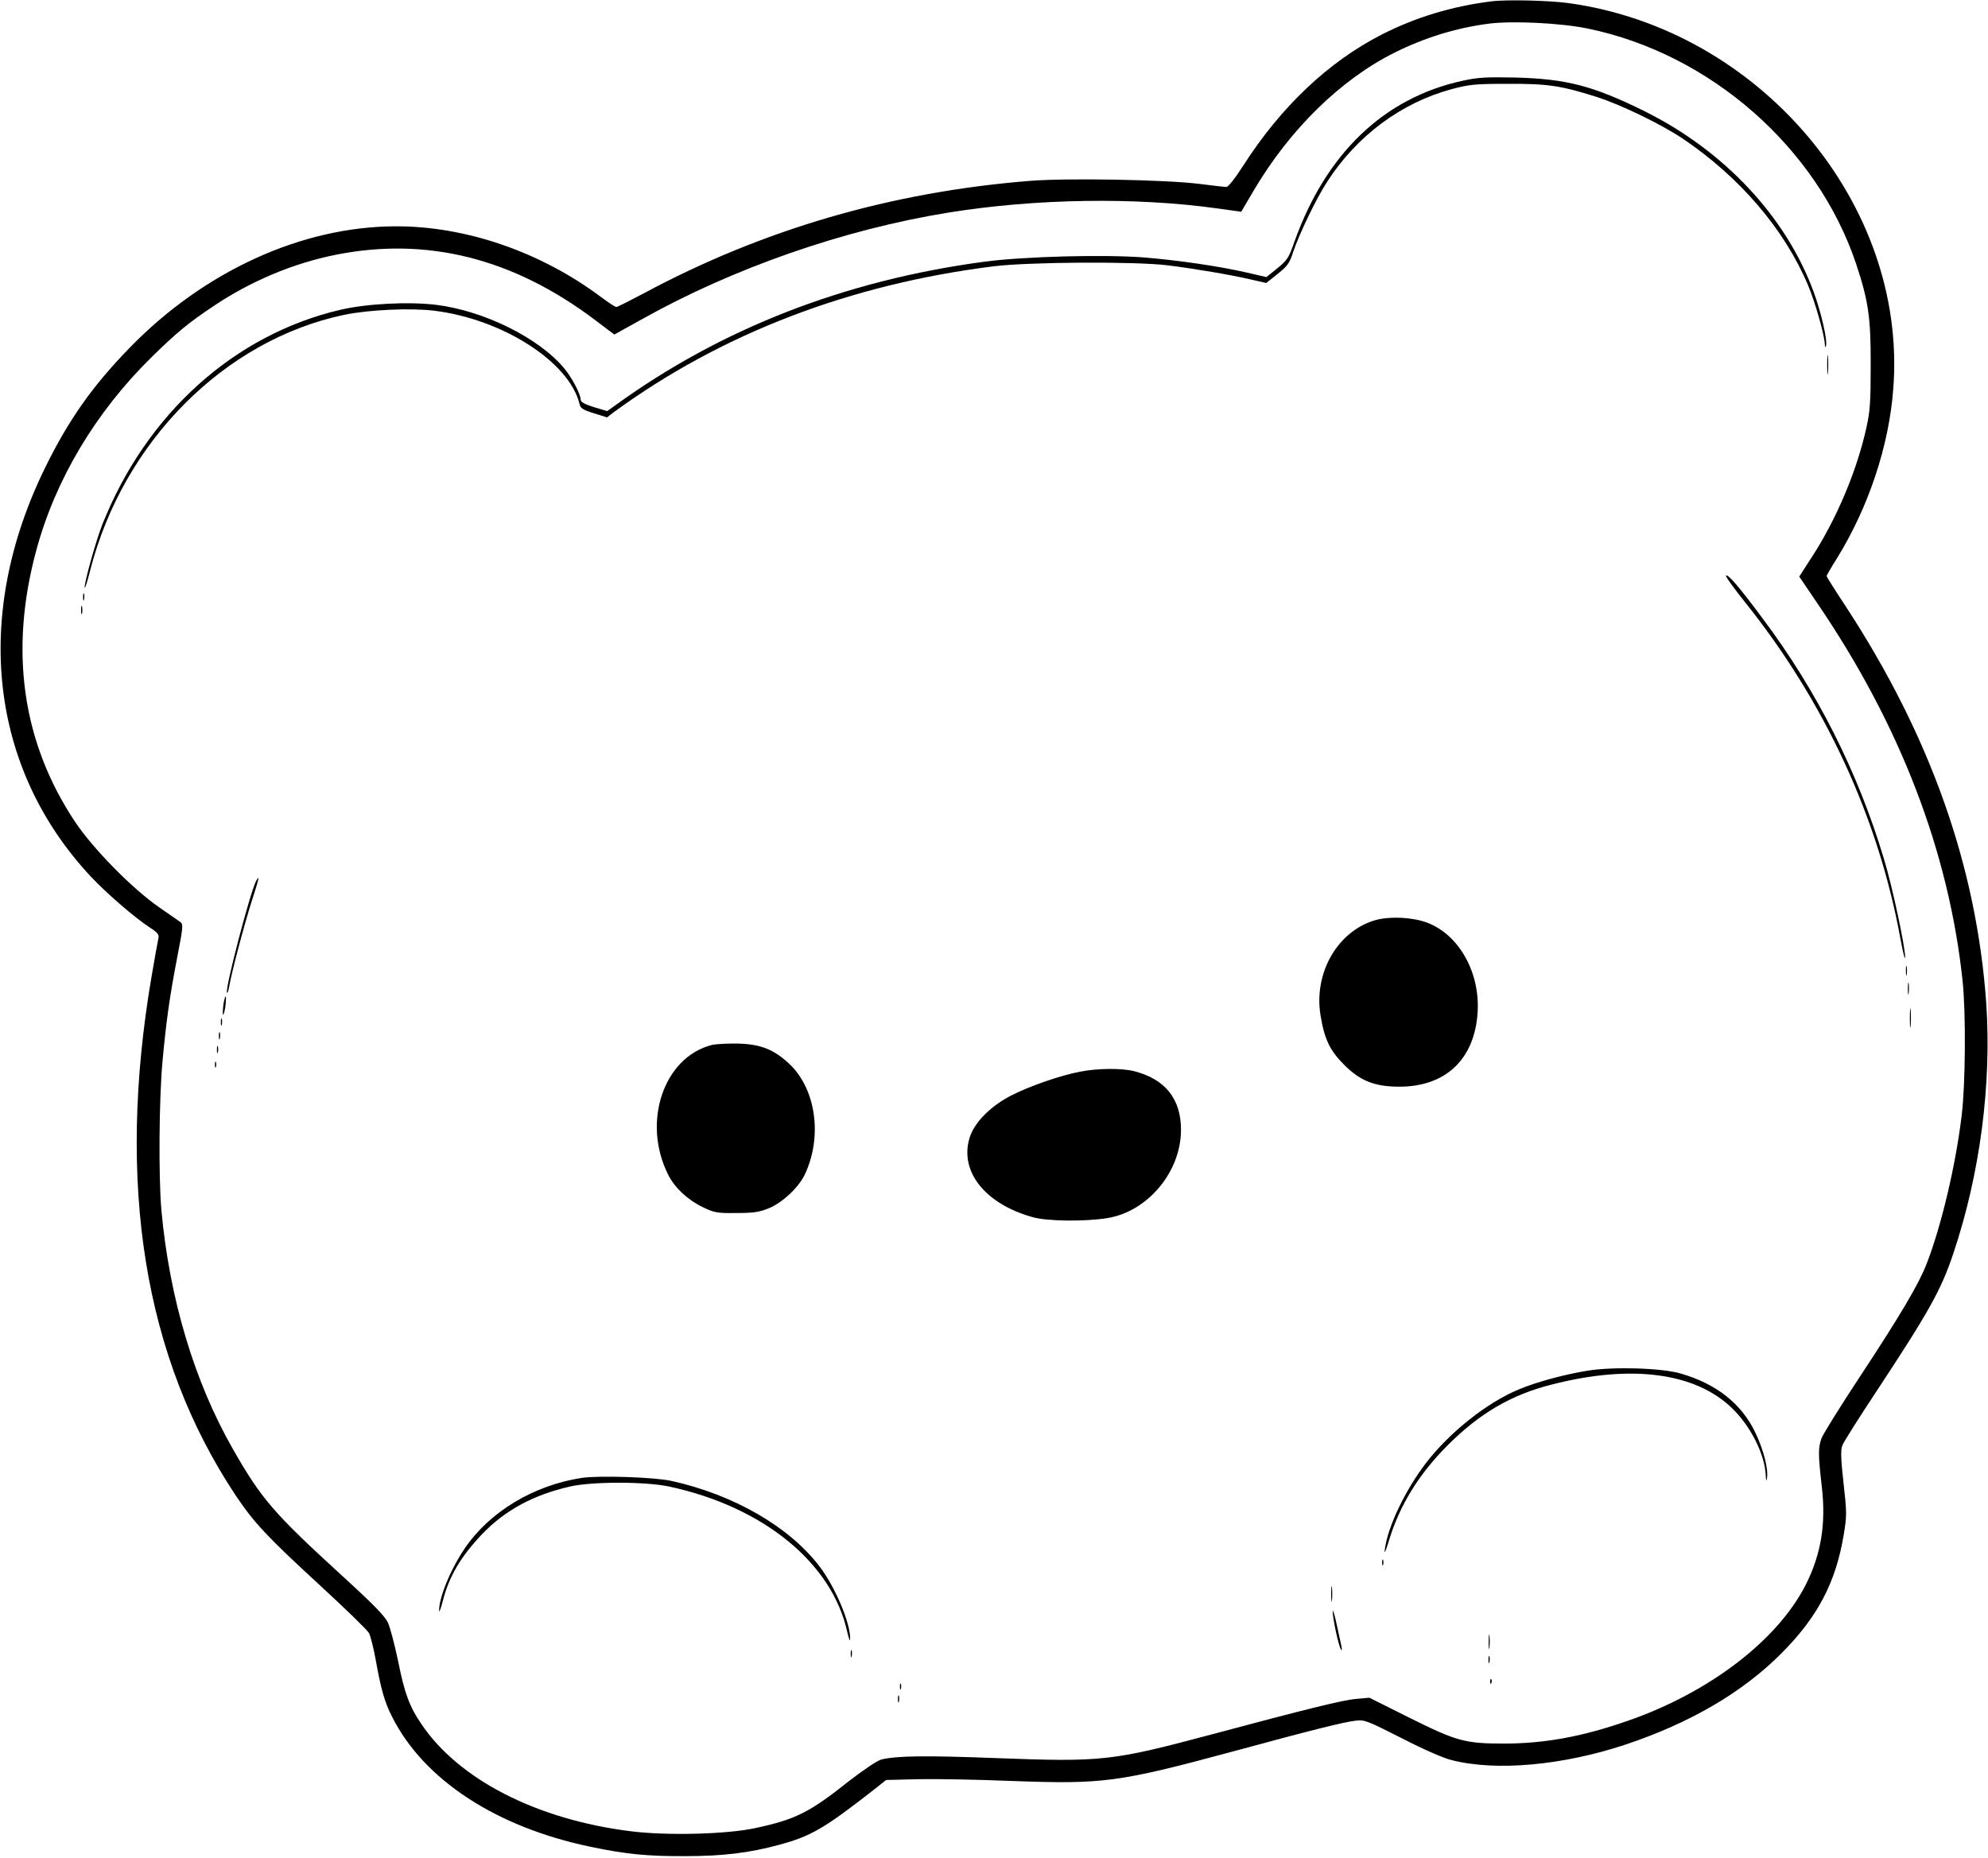
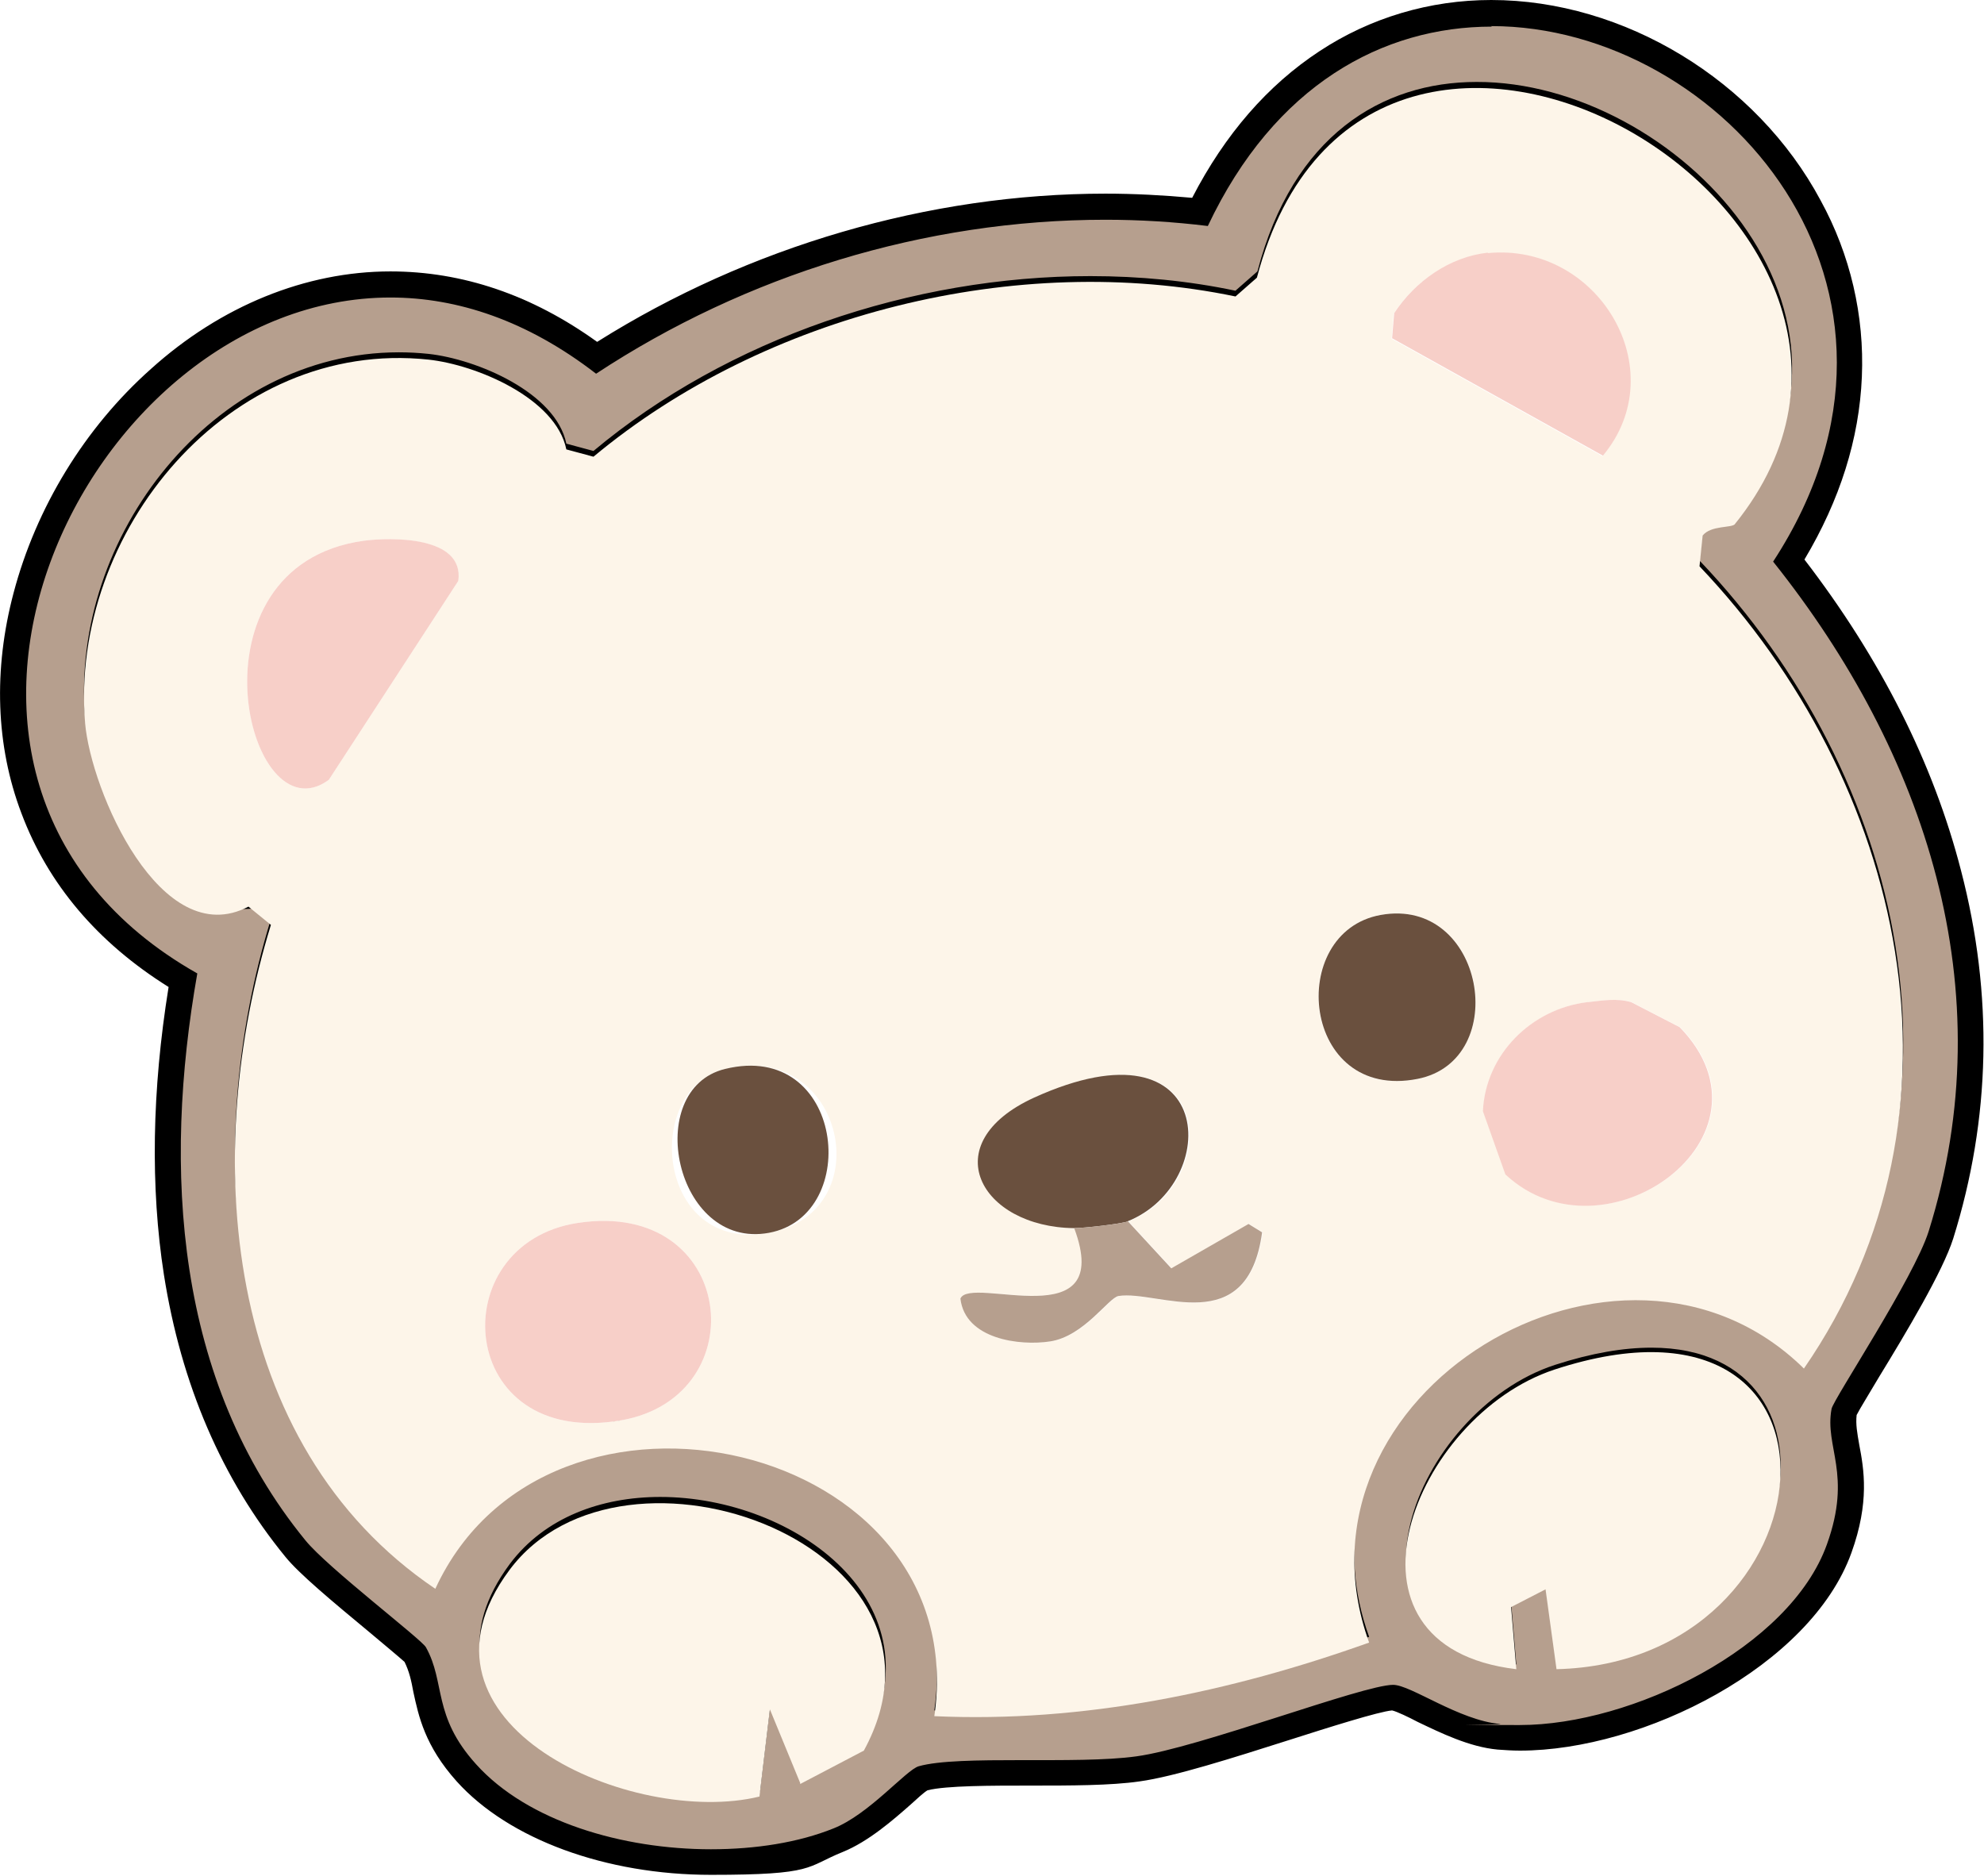
- <svg xmlns="http://www.w3.org/2000/svg" version="1.0" width="1010pt" height="944pt" viewBox="0 0 1010 944" preserveAspectRatio="xMidYMid meet">
-   <g transform="translate(0,944) scale(0.1,-0.1)" fill="#000000" stroke="none">
-     <path d="M7575 9433 c-203 -26 -385 -82 -554 -168 -272 -139 -513 -367 -705 -667 -41 -64 -76 -108 -85 -108 -9 0 -72 7 -141 16 -174 21 -669 30 -856 15 -705 -56 -1360 -247 -1966 -573 -70 -37 -131 -68 -137 -68 -5 0 -41 23 -78 51 -306 229 -686 360 -1043 359 -478 -1 -976 -229 -1355 -621 -188 -194 -307 -364 -425 -604 -370 -753 -284 -1528 232 -2080 78 -83 223 -209 299 -258 40 -26 48 -36 44 -54 -3 -13 -19 -101 -35 -195 -180 -1057 -38 -1935 426 -2635 96 -143 158 -209 436 -465 125 -115 235 -222 243 -237 8 -16 24 -80 35 -142 26 -145 44 -208 82 -283 161 -320 528 -560 1006 -660 181 -38 292 -49 482 -48 192 0 326 16 480 58 159 43 227 82 479 279 l63 50 162 4 c88 2 303 -2 476 -9 465 -17 539 -8 1128 151 412 112 559 148 617 155 48 6 57 2 235 -88 111 -57 213 -102 255 -112 226 -58 563 -27 881 78 330 110 597 266 795 465 184 185 276 360 316 602 16 96 16 112 -1 263 -14 125 -15 168 -6 191 6 17 83 138 170 270 270 409 332 520 394 706 136 405 195 861 167 1272 -49 692 -283 1356 -712 2013 -55 83 -99 153 -99 157 0 3 23 43 52 89 161 260 266 574 287 866 71 934 -677 1821 -1648 1956 -101 14 -318 19 -396 9z m491 -138 c623 -128 1166 -605 1364 -1196 62 -187 75 -272 74 -514 0 -189 -3 -234 -22 -319 -49 -222 -154 -469 -281 -663 l-60 -93 95 -140 c418 -615 665 -1258 735 -1915 17 -162 15 -523 -5 -685 -30 -251 -103 -559 -177 -750 -40 -104 -132 -260 -342 -579 -99 -150 -186 -290 -193 -310 -17 -47 -17 -83 1 -240 23 -193 -2 -347 -81 -504 -143 -282 -489 -547 -903 -691 -232 -81 -424 -116 -631 -116 -197 0 -240 12 -479 131 l-204 102 -66 -6 c-65 -5 -248 -50 -741 -182 -502 -134 -553 -139 -1085 -119 -360 14 -511 12 -587 -7 -22 -6 -86 -49 -164 -109 -202 -161 -273 -196 -479 -240 -145 -31 -451 -39 -635 -15 -475 60 -870 263 -1059 544 -61 89 -86 157 -119 323 -17 80 -39 165 -50 190 -15 34 -67 88 -233 240 -350 320 -411 391 -556 645 -195 341 -322 764 -363 1213 -15 171 -12 571 6 761 19 204 35 319 75 528 29 147 30 165 16 175 -8 6 -57 40 -109 76 -136 94 -336 298 -426 433 -270 405 -336 872 -197 1383 97 358 301 699 582 976 127 125 189 177 320 264 188 126 403 216 617 259 465 93 903 -17 1319 -331 l98 -74 137 76 c467 262 1030 458 1562 544 442 71 948 79 1364 21 l122 -17 63 107 c184 312 442 565 717 702 152 76 315 126 480 147 121 15 365 3 500 -25z" />
-     <path d="M7432 9030 c-401 -87 -695 -369 -856 -819 -28 -81 -36 -93 -86 -134 l-56 -45 -104 24 c-142 32 -335 60 -508 75 -203 17 -621 6 -822 -21 -710 -95 -1340 -341 -1880 -734 l-35 -25 -67 20 c-48 15 -68 26 -68 38 0 28 -45 114 -85 161 -129 154 -407 291 -649 321 -141 17 -353 6 -486 -25 -540 -126 -987 -529 -1210 -1091 -32 -81 -90 -288 -90 -320 1 -11 14 30 29 90 168 651 681 1167 1289 1295 123 26 338 36 459 21 347 -43 685 -260 737 -473 5 -23 16 -30 73 -48 l67 -21 35 27 c548 400 1201 650 1931 741 182 22 716 25 880 5 139 -17 326 -49 424 -72 l79 -18 58 46 c51 41 61 55 79 112 30 90 119 275 173 357 151 234 377 401 632 470 91 24 118 27 285 27 202 1 270 -9 450 -66 121 -38 330 -139 440 -213 289 -195 516 -460 636 -745 36 -86 83 -251 85 -299 1 -17 3 -20 6 -8 8 29 -26 175 -64 277 -141 381 -454 714 -858 915 -261 129 -396 164 -655 171 -149 3 -189 1 -268 -16z" />
-     <path d="M9283 7585 c0 -44 2 -61 4 -37 2 23 2 59 0 80 -2 20 -4 1 -4 -43z" />
-     <path d="M8769 6515 c-4 -3 39 -63 95 -133 407 -508 680 -1099 791 -1712 13 -69 23 -111 24 -95 1 50 -65 362 -109 505 -132 439 -339 849 -614 1216 -118 159 -178 229 -187 219z" />
-     <path d="M422 6405 c0 -16 2 -22 5 -12 2 9 2 23 0 30 -3 6 -5 -1 -5 -18z" />
-     <path d="M412 6340 c0 -19 2 -27 5 -17 2 9 2 25 0 35 -3 9 -5 1 -5 -18z" />
-     <path d="M1301 4963 c-30 -57 -157 -541 -148 -567 2 -6 7 7 11 29 14 80 76 313 114 433 38 117 44 142 23 105z" />
-     <path d="M6990 4765 c-193 -54 -317 -268 -281 -485 20 -121 47 -178 120 -251 82 -82 155 -111 281 -111 235 0 382 140 397 377 13 203 -94 394 -255 456 -74 28 -188 34 -262 14z" />
-     <path d="M9683 4505 c0 -22 2 -30 4 -17 2 12 2 30 0 40 -3 9 -5 -1 -4 -23z" />
-     <path d="M9693 4415 c0 -27 2 -38 4 -22 2 15 2 37 0 50 -2 12 -4 0 -4 -28z" />
-     <path d="M1135 4335 c-3 -26 -4 -49 -2 -51 3 -3 8 16 12 41 3 26 4 49 2 51 -3 3 -8 -16 -12 -41z" />
-     <path d="M9703 4265 c0 -44 2 -61 4 -37 2 23 2 59 0 80 -2 20 -4 1 -4 -43z" />
-     <path d="M1122 4245 c0 -16 2 -22 5 -12 2 9 2 23 0 30 -3 6 -5 -1 -5 -18z" />
-     <path d="M1112 4175 c0 -16 2 -22 5 -12 2 9 2 23 0 30 -3 6 -5 -1 -5 -18z" />
-     <path d="M3617 4130 c-246 -62 -357 -393 -222 -660 33 -66 100 -128 175 -164 60 -29 73 -31 170 -30 85 0 116 4 163 23 69 27 153 105 185 171 92 193 58 436 -78 564 -78 73 -145 100 -260 103 -52 1 -112 -2 -133 -7z" />
-     <path d="M1102 4105 c0 -16 2 -22 5 -12 2 9 2 23 0 30 -3 6 -5 -1 -5 -18z" />
-     <path d="M1092 4030 c0 -14 2 -19 5 -12 2 6 2 18 0 25 -3 6 -5 1 -5 -13z" />
-     <path d="M5486 3994 c-99 -19 -249 -71 -341 -117 -111 -55 -197 -142 -220 -222 -50 -171 83 -335 325 -401 74 -20 261 -22 375 -4 206 33 375 235 375 449 0 156 -79 256 -235 297 -63 17 -189 16 -279 -2z" />
-     <path d="M8067 2475 c-119 -19 -262 -58 -350 -95 -162 -67 -352 -218 -472 -374 -105 -137 -193 -321 -209 -436 -4 -31 2 -19 20 40 54 179 151 338 299 486 162 162 323 257 531 309 403 103 727 60 914 -121 95 -92 167 -236 171 -343 1 -27 3 -30 6 -12 8 44 -17 144 -59 231 -70 147 -198 248 -378 300 -98 29 -343 36 -473 15z" />
-     <path d="M2955 1930 c-245 -38 -467 -172 -593 -357 -74 -109 -133 -254 -131 -319 0 -11 9 13 19 52 32 125 91 224 199 338 116 121 259 199 446 242 112 26 384 26 505 0 479 -103 829 -389 905 -741 8 -33 14 -49 14 -35 3 79 -74 262 -153 367 -154 204 -438 368 -756 438 -89 19 -366 28 -455 15z" />
-     <path d="M7022 1500 c0 -14 2 -19 5 -12 2 6 2 18 0 25 -3 6 -5 1 -5 -13z" />
-     <path d="M6763 1340 c0 -36 2 -50 4 -32 2 17 2 47 0 65 -2 17 -4 3 -4 -33z" />
-     <path d="M6771 1252 c-1 -32 29 -174 41 -192 6 -11 7 -6 3 15 -4 17 -15 68 -25 115 -10 47 -19 75 -19 62z" />
-     <path d="M7563 1095 c0 -33 2 -45 4 -27 2 18 2 45 0 60 -2 15 -4 0 -4 -33z" />
-     <path d="M4322 1035 c0 -16 2 -22 5 -12 2 9 2 23 0 30 -3 6 -5 -1 -5 -18z" />
-     <path d="M7562 1005 c0 -16 2 -22 5 -12 2 9 2 23 0 30 -3 6 -5 -1 -5 -18z" />
-     <path d="M7571 894 c0 -11 3 -14 6 -6 3 7 2 16 -1 19 -3 4 -6 -2 -5 -13z" />
-     <path d="M4572 870 c0 -14 2 -19 5 -12 2 6 2 18 0 25 -3 6 -5 1 -5 -13z" />
-     <path d="M4562 805 c0 -16 2 -22 5 -12 2 9 2 23 0 30 -3 6 -5 -1 -5 -18z" />
+ <svg xmlns="http://www.w3.org/2000/svg" id="Capa_2" data-name="Capa 2" viewBox="0 0 380.1 359.3">
+   <g id="Capa_1-2" data-name="Capa 1">
+     <g>
+       <path d="M369.5,236.8c14.4-46.3-.7-91.7-29.8-128.3,50.2-76.9-68.3-149.3-108.4-64.3-40.9-4.9-83,5.9-117.1,28.4C40.5,15.3-42.3,142.2,37.8,187.5c-6.6,37.4-4.2,78,20.7,108.6,4.2,5.1,22.3,19,23.1,20.5,3.8,6.8,1.2,13.1,9.6,22.4,14.9,16.5,48.5,20.2,68.4,12.3,6.8-2.7,13.9-11.2,16.3-11.9,7.6-2.2,30.3-.4,41.7-1.9,11.9-1.6,43.4-13.7,49.2-13.7,3.5,0,12.7,6.8,20.5,7.5,21.3,2,55.1-13.4,62.6-34.4,4.9-13.6-.4-18.6.9-26,.4-1.9,15.8-25.1,18.6-34ZM165.5,335.3l-12.2,6.4-5.8-14.1-2,16.7c-24.1,5.9-69.9-13.8-47.9-43.4,21.8-29.3,89.1-4.3,67.9,34.6ZM298.2,319.8l-2.1-15.3-6.6,3.4,1,11.9c-37.1-4.4-19.7-48.5,7.3-57.4,61-20,54.3,56.1.4,57.4ZM345.5,262.2c-35.1-34.5-100.5,4.8-83.3,52.5-26.6,9.5-54.8,15.4-83.3,14.1,7.6-52.8-74-71.3-95.6-24.4-41-27.7-44.9-83.7-31.5-127.2l-4.3-3.5c-16.8,8.8-30.2-22.2-31.3-35.2-3-36.4,27.5-73.7,65.8-69.6,9.2,1,24.4,7.4,26.4,17.2l5.2,1.4c32.9-27.4,81.2-39.4,123-30.7l4.1-3.6c21.2-80.4,138.3-10.5,91.5,47.3-.6.8-4.6.2-6.2,2.2l-.6,5.9c39.2,41.2,54,104.4,20,153.7Z" style="fill: #b69f8e;" />
+       <g>
+         <path d="M136.2,356.8c-19.4,0-37.3-6.6-46.8-17.1-5.7-6.3-6.8-11.4-7.7-15.9-.5-2.5-1-4.6-2.2-6.8-.7-.8-4-3.5-7-6-5.9-4.9-13.3-11-16-14.3-21.6-26.5-29.1-64.2-21.6-108.9C8.2,171.9-3,144.5,5,114.2c9-34,39-59.7,69.9-59.7s27,4.7,39.5,14c29-18.7,63.5-29,97.4-29s12.1.3,18.1,1c12.1-24.6,31.9-38,55.8-38s49,14.9,61,37.1c11.5,21.3,10.1,45.3-4,67.8,32,40.9,42.4,86.8,29.2,129.2-1.9,6-8.9,17.6-14,26-2,3.2-4.2,6.9-4.6,7.8-.4,2.3,0,4.4.4,6.8.8,4.6,1.8,10.3-1.4,19.4-7.4,20.8-38.4,36.3-61.1,36.3s0,0,0,0c-1.4,0-2.8,0-4.1-.2-5-.5-10.2-3-14.5-5.1-2.2-1.1-5-2.4-5.9-2.4-2.4,0-11.9,3.1-20.4,5.8-10.9,3.5-22.1,7.1-28.5,8-5.4.7-13,.7-20.5.7s-17,0-20.8,1.1c-.6.2-2.4,1.8-3.8,3.1-3.3,2.9-7.8,6.9-12.3,8.7-6.9,2.7-15.3,4.2-24.4,4.2ZM126.4,289.4c-11.6,0-21.1,4.2-26.8,11.8-5.6,7.6-6.8,14.8-3.5,21.4,6,12,25.1,19.1,40,19.1s4.9-.2,7.1-.6l1.8-14.9c.1-1.1,1-2,2.1-2.2.1,0,.2,0,.3,0,1,0,1.9.6,2.3,1.6l4.7,11.6,9.1-4.7c4.5-8.6,4.6-17.1.1-24.6-6.4-10.9-21.8-18.5-37.4-18.5ZM181.8,325.4c1.7,0,3.5,0,5.2,0,22.5,0,46.7-4.5,72.1-13.3-4.4-14.4-2.1-29.1,6.8-41.7,10.6-15.1,29.2-24.9,47.5-24.9s22.9,4.1,31.7,11.8c33.5-51.2,12.7-112.4-21.3-148.2-.5-.5-.7-1.2-.7-2l.6-5.9c0-.5.2-.9.5-1.3,1.6-2,4.2-2.4,6-2.6.2,0,.4,0,.6,0,10.9-13.8,12.9-29.7,5.7-44.8-9.3-19.6-32.4-34.3-53.7-34.3s-33.7,12.2-39.6,34.5c-.1.5-.4.9-.8,1.2l-4.1,3.6c-.5.4-1,.6-1.6.6s-.3,0-.5,0c-8.8-1.8-17.9-2.7-27.3-2.7-34.4,0-68.6,12-93.6,33-.5.4-1,.6-1.6.6s-.4,0-.7,0l-5.2-1.4c-.9-.2-1.6-1-1.8-1.9-1.7-8-15.2-14.2-24.2-15.2-1.8-.2-3.7-.3-5.5-.3-15,0-29.3,6.6-40.4,18.6-12.2,13.3-18.6,31.4-17.2,48.6,1,11.8,11.3,34.5,22.8,34.5,1.6,0,3.2-.4,4.8-1.3.4-.2.8-.3,1.2-.3.6,0,1.1.2,1.6.6l4.3,3.5c.8.6,1.1,1.7.8,2.7-12.9,41.8-9,95.5,28.2,122.8,8.6-16.2,25.4-25.7,45.5-25.7s33.4,7,43.5,18.6c7.9,9.1,11.5,20.4,10.3,32.8ZM296.1,301.1c.4,0,.8,0,1.2.3.7.4,1.2,1.1,1.3,1.9l1.8,13c23.9-1.6,38.5-19.4,38.3-35.7-.1-9.6-6-19.9-22.3-19.9s-11.2,1.1-17.7,3.2c-15.1,5-28.1,22.9-26.7,36.9.8,8.1,6.3,13.3,15.8,15.2l-.7-8.7c0-1,.4-2,1.4-2.4l6.6-3.4c.4-.2.7-.3,1.1-.3Z" style="fill: #b69f8e;" />
+         <path d="M285.7,5c44.2,0,88.2,50.2,54,102.6,29.2,36.6,44.3,82,29.8,128.3-2.8,8.9-18.2,32.1-18.6,34-1.4,7.4,4,12.4-.9,26-7.1,19.8-37.4,34.6-58.8,34.6s-2.6,0-3.8-.2c-7.9-.7-17.1-7.5-20.5-7.5h0c-5.8,0-37.3,12.1-49.2,13.7-11.4,1.6-34-.3-41.7,1.9-2.4.7-9.5,9.2-16.3,11.9-6.7,2.7-14.9,4-23.5,4-16.9,0-35.1-5.3-45-16.3-8.4-9.3-5.8-15.6-9.6-22.4-.8-1.5-18.9-15.3-23.1-20.5-25-30.6-27.3-71.2-20.7-108.6C-28,149.3,16.1,57,74.8,57c12.8,0,26.2,4.4,39.4,14.6,28.7-18.9,63-29.5,97.6-29.5,6.5,0,13.1.4,19.6,1.2,12.8-27.1,33.6-38.2,54.4-38.2M236.7,55.7c-9-1.9-18.4-2.8-27.8-2.8-34.2,0-69.5,12-95.2,33.5l-5.2-1.4c-2-9.8-17.2-16.2-26.4-17.2-1.9-.2-3.8-.3-5.7-.3-35.6,0-63,35.4-60.1,69.9,1,11.4,11.4,36.8,25.3,36.8s3.9-.5,6-1.6l4.3,3.5c-13.4,43.5-9.4,99.5,31.5,127.2,8.5-18.6,26.5-26.9,44.6-26.9,27.6,0,55.6,19.4,51,51.3,2.7.1,5.4.2,8,.2,25.8,0,51.1-5.7,75.3-14.3-12.7-35.1,19.3-65.6,51.1-65.6,11.4,0,22.9,4,32.2,13.1,34.1-49.3,19.3-112.5-20-153.7l.6-5.9c1.6-2,5.6-1.4,6.2-2.2,31.6-39.1-11.6-83.7-49.5-83.6-18.2,0-35.2,10.3-42,36.3l-4.1,3.6M290.5,318.9l-1-11.9,6.6-3.4,2.1,15.3c47.7-1.1,58.4-60.7,18.2-60.7-5.3,0-11.4,1-18.5,3.3-27,8.8-44.4,53-7.3,57.4M136.2,344.2c3.3,0,6.5-.3,9.4-1l2-16.7,5.8,14.1,12.2-6.4c14.8-27-13.3-47.4-39.1-47.4-11.3,0-22.1,3.9-28.8,12.8-19.4,26.1,13.8,44.5,38.5,44.5M285.7,0c-11.8,0-23.2,3.4-32.9,9.8-9.9,6.5-18.1,15.9-24.4,28.1-5.5-.5-11.1-.8-16.6-.8-33.8,0-68.3,10.1-97.4,28.4-12.5-9-25.8-13.5-39.6-13.5h0c-16.2,0-32.5,6.6-45.9,18.7-12.7,11.3-22,26.6-26.3,42.9-3.9,14.7-3.4,29.3,1.5,42.2,5.1,13.6,14.6,24.8,28.2,33.3-3.2,19.8-3.5,38.4-.9,55.1,3.3,21,11.1,39.2,23.3,54.1,2.6,3.2,8.7,8.3,16.3,14.6,2.5,2.1,5.5,4.6,6.5,5.5.9,1.8,1.3,3.6,1.7,5.8,1,4.6,2.2,10.3,8.3,17.1,10,11.1,28.6,17.9,48.7,17.9s18.1-1.5,25.3-4.4c4.9-2,9.6-6.1,13-9.1,1.1-1,2.5-2.3,3.2-2.7,3.6-.9,12.2-.9,19.8-.9,7.5,0,15.3,0,20.8-.8,6.6-.9,17.9-4.5,28.9-8,7.2-2.3,17-5.4,19.5-5.6.9.2,3.2,1.3,4.9,2.2,4.4,2.1,9.9,4.8,15.3,5.3,1.4.1,2.8.2,4.3.2,23.6,0,55.7-16.2,63.5-37.9,3.5-9.7,2.4-16,1.5-20.7-.4-2.3-.7-3.9-.5-5.7.6-1.2,2.6-4.4,4.3-7.3,5.2-8.5,12.2-20.2,14.2-26.5,7.2-23,7.7-46.7,1.5-70.5-5.3-20.6-15.4-40.6-30-59.6,6.8-11.4,10.5-23.1,11-35,.5-11.7-2.2-23.4-7.9-33.8C336.5,15.4,311.1,0,285.7,0h0ZM236.7,60.7c1.2,0,2.4-.4,3.3-1.2l4.1-3.6c.8-.7,1.3-1.5,1.5-2.5,5.5-21,18.7-32.6,37.2-32.6,20.4,0,42.5,14.1,51.4,32.9,4.7,9.9,7.6,25.1-4.8,41.4-1.9.3-5.1.8-7.2,3.5-.6.7-1,1.7-1.1,2.6l-.6,5.9c-.1,1.5.3,2.9,1.4,4,32.8,34.5,53.1,93.2,22.5,142.7-8.9-6.9-19.5-10.6-31.1-10.6-19,0-38.5,10.2-49.5,25.9-8.8,12.6-11.5,27.1-7.8,41.6-24.3,8.2-47.5,12.4-69.1,12.4s-1.7,0-2.6,0c.5-12-3.3-23-11.1-32-10.6-12.2-27.5-19.5-45.4-19.5-20,0-36.9,9-46.3,24.5-34.1-27-37.4-78.2-25.1-118.3.6-2,0-4.1-1.6-5.4l-4.3-3.5c-.9-.7-2-1.1-3.1-1.1-.8,0-1.6.2-2.3.6-1.3.7-2.4,1-3.6,1-9.7,0-19.4-21.3-20.3-32.2-1.4-16.5,4.8-34,16.6-46.7,10.6-11.5,24.3-17.8,38.5-17.8s3.5,0,5.2.3c8,.9,20.6,6.4,22.1,13.2.4,1.8,1.8,3.3,3.6,3.8l5.2,1.4c.4.1.9.2,1.3.2,1.2,0,2.3-.4,3.2-1.2,24.3-20.3,58.7-32.4,92-32.4s18.2.9,26.8,2.7c.3,0,.7.1,1,.1h0ZM284.9,312.6c-6.4-2.1-10-6.1-10.6-12.1-1.3-13,10.9-29.6,25-34.2,6.3-2.1,12-3.1,17-3.1h0c12.3,0,19.6,6.5,19.8,17.4.1,12.3-10.5,30.4-33.6,33l-1.5-10.7c-.2-1.6-1.2-3-2.6-3.8-.7-.4-1.5-.6-2.3-.6-.8,0-1.6.2-2.3.5l-6.6,3.4c-1.8.9-2.9,2.8-2.7,4.9l.4,5.2h0ZM136.2,339.2c-13.9,0-32.3-6.8-37.8-17.7-2.9-5.7-1.8-12,3.3-18.7,7-9.4,18.5-10.8,24.8-10.8,14.8,0,29.3,7.1,35.3,17.2,3.9,6.6,3.9,13.8.1,21.4l-6,3.1-3.7-9.1c-.8-1.9-2.6-3.1-4.6-3.1-.2,0-.5,0-.7,0-2.3.3-4,2.1-4.3,4.4l-1.5,13c-1.5.2-3.2.3-4.9.3h0Z" />
+       </g>
+       <path d="M332.4,100.4c-.6.8-4.6.2-6.2,2.2l-.6,5.9c39.2,41.2,54,104.4,20,153.7-35.1-34.5-100.5,4.8-83.3,52.5-26.6,9.5-54.8,15.4-83.3,14.1,7.6-52.8-74-71.3-95.6-24.4-41-27.7-44.9-83.7-31.5-127.2l-4.3-3.5c-16.8,8.8-30.2-22.2-31.3-35.2-3-36.4,27.5-73.7,65.8-69.6,9.2,1,24.4,7.4,26.4,17.2l5.2,1.4c32.9-27.4,81.2-39.4,123-30.7l4.1-3.6c21.2-80.4,138.3-10.5,91.5,47.3ZM285,48.5c-7.4.8-14,5.5-18,11.6l-.4,4.8,40.4,22.5c13.7-16.6-.9-41-22.1-38.8ZM69.7,103.6c-34.8,4.8-22.4,57.4-6.7,45.8l24.8-38.1c1.2-8.5-12.8-8.4-18.1-7.7ZM264.5,175.3c-18.3,3.3-15.2,35.9,7.1,31.4,18.1-3.6,12.9-35-7.1-31.4ZM304.2,192c-10.8,1.3-19.6,10.1-20,20.9l4.3,12.1c18.9,17.6,53.8-7.2,33.4-28.2l-9.3-4.8c-2.8-.8-5.5-.3-8.3,0ZM138.9,204.8c-15.9,3.9-13.2,35.4,8.4,31.4s14.4-37-8.4-31.4ZM205.9,235.3c8,21.2-19.9,8.9-21.8,13.5.9,7.8,11.4,9.1,17.2,8.2,6.5-1,11.2-8.4,13.1-8.7,7.5-1.1,24.7,8.5,27.5-12.2l-2.6-1.6-14.8,8.5-8.3-9c18.1-7.1,17.3-39.7-17.9-23.7-19.3,8.8-10.4,24.7,7.7,25ZM110.7,234.3c-26.2,4-23.4,43.4,8.4,37.8,25.9-4.6,21.9-42.4-8.4-37.8Z" style="fill: #fdf5e9;" />
+       <path d="M153.3,341.6l-5.8-14.1-2,16.7c-24.1,5.9-69.9-13.8-47.9-43.4,21.8-29.3,89.1-4.3,67.9,34.6l-12.2,6.4Z" style="fill: #fdf5e9;" />
+       <path d="M298.2,319.8l-2.1-15.3-6.6,3.4,1,11.9c-37.1-4.4-19.7-48.5,7.3-57.4,61-20,54.3,56.1.4,57.4Z" style="fill: #fdf5e9;" />
+       <path d="M304.2,192c2.8-.3,5.5-.8,8.3,0l9.3,4.8c20.4,21-14.5,45.9-33.4,28.2l-4.3-12.1c.5-10.9,9.3-19.6,20-20.9Z" style="fill: #f7cfc8;" />
+       <path d="M110.7,234.3c30.3-4.6,34.3,33.2,8.4,37.8-31.8,5.6-34.6-33.8-8.4-37.8Z" style="fill: #f7cfc8;" />
+       <path d="M69.7,103.6c5.3-.7,19.3-.9,18.1,7.7l-24.8,38.1c-15.7,11.6-28.1-41,6.7-45.8Z" style="fill: #f7cfc8;" />
+       <path d="M285,48.5c21.1-2.1,35.8,22.3,22.1,38.8l-40.4-22.5.4-4.8c4-6.1,10.6-10.8,18-11.6Z" style="fill: #f7cfc8;" />
+       <path d="M216.1,234c-1.3.5-8.5,1.3-10.3,1.3-18-.2-26.9-16.2-7.7-25,35.2-16,36,16.5,17.9,23.7Z" style="fill: #6a503e;" />
+       <path d="M138.9,204.8c22.8-5.6,26.4,28.1,8.4,31.4s-24.3-27.5-8.4-31.4Z" style="fill: #6a503e;" />
+       <path d="M264.5,175.3c19.9-3.6,25.2,27.8,7.1,31.4-22.3,4.4-25.3-28.1-7.1-31.4Z" style="fill: #6a503e;" />
+       <path d="M216.1,234l8.3,9,14.8-8.5,2.6,1.6c-2.8,20.7-19.9,11-27.5,12.2-1.9.3-6.6,7.7-13.1,8.7-5.8.9-16.3-.4-17.2-8.2,1.9-4.6,29.7,7.7,21.8-13.5,1.8,0,9-.8,10.3-1.3Z" style="fill: #b69f8e;" />
+     </g>
  </g>
</svg>
